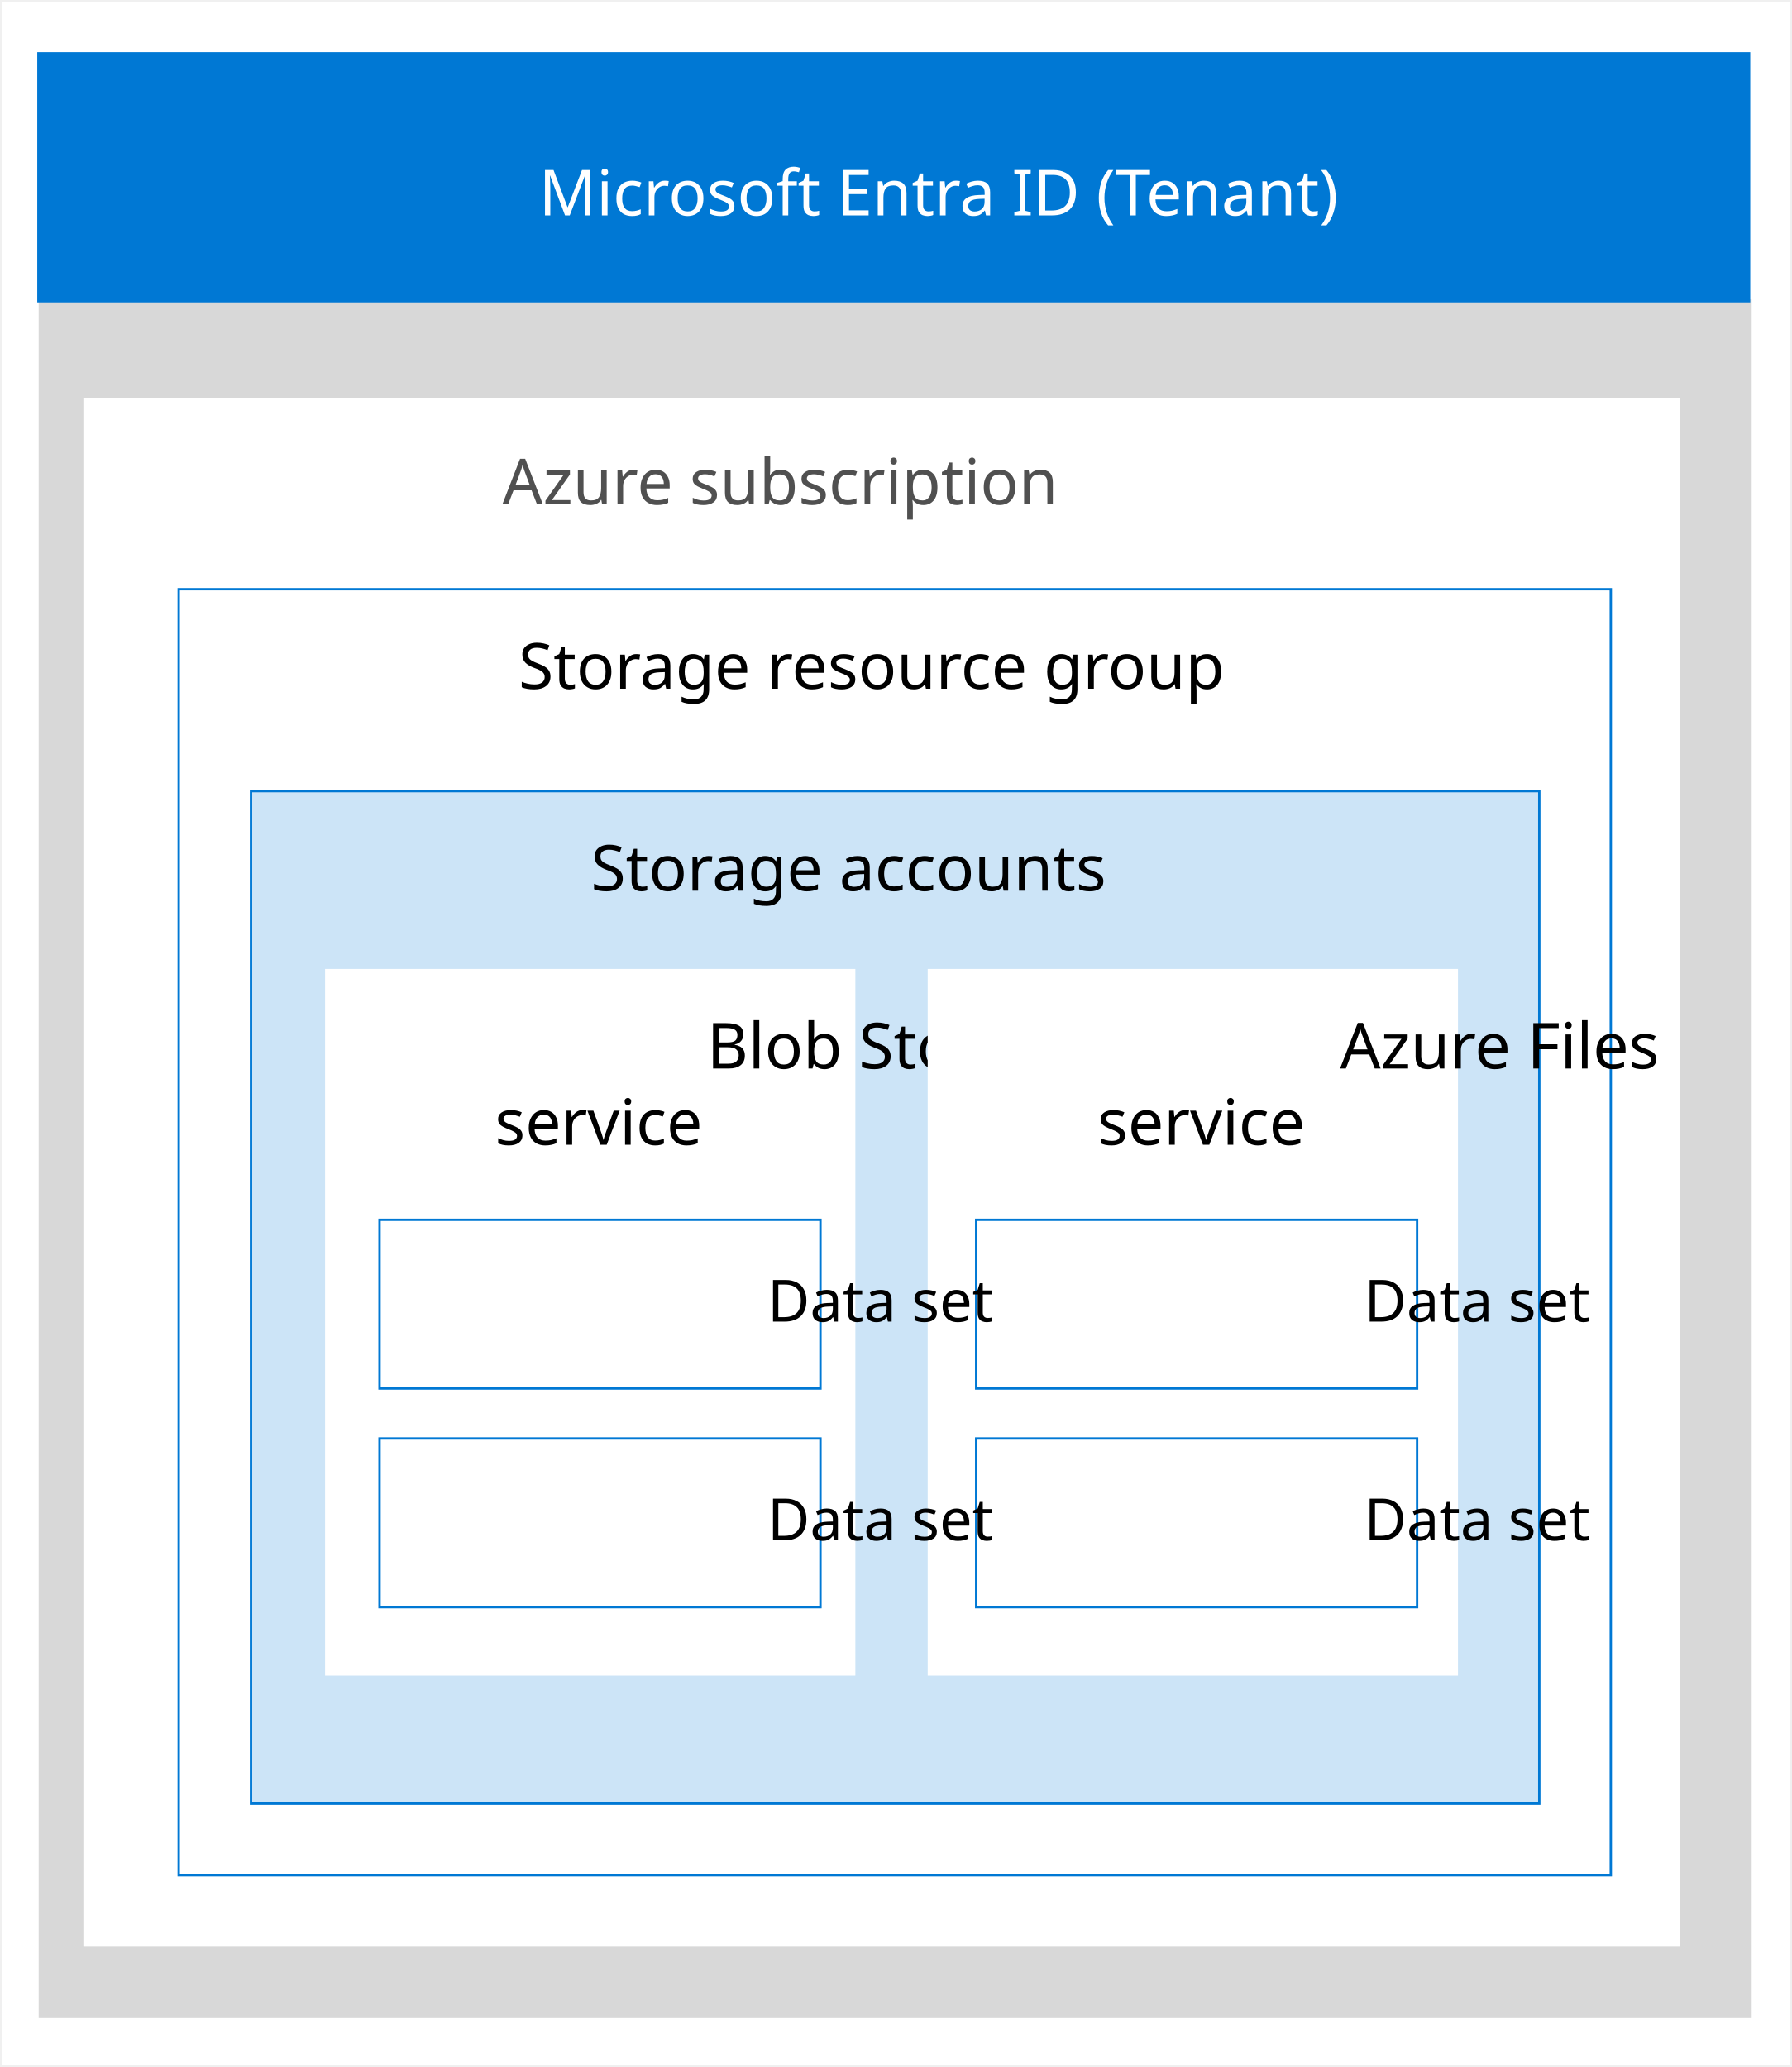
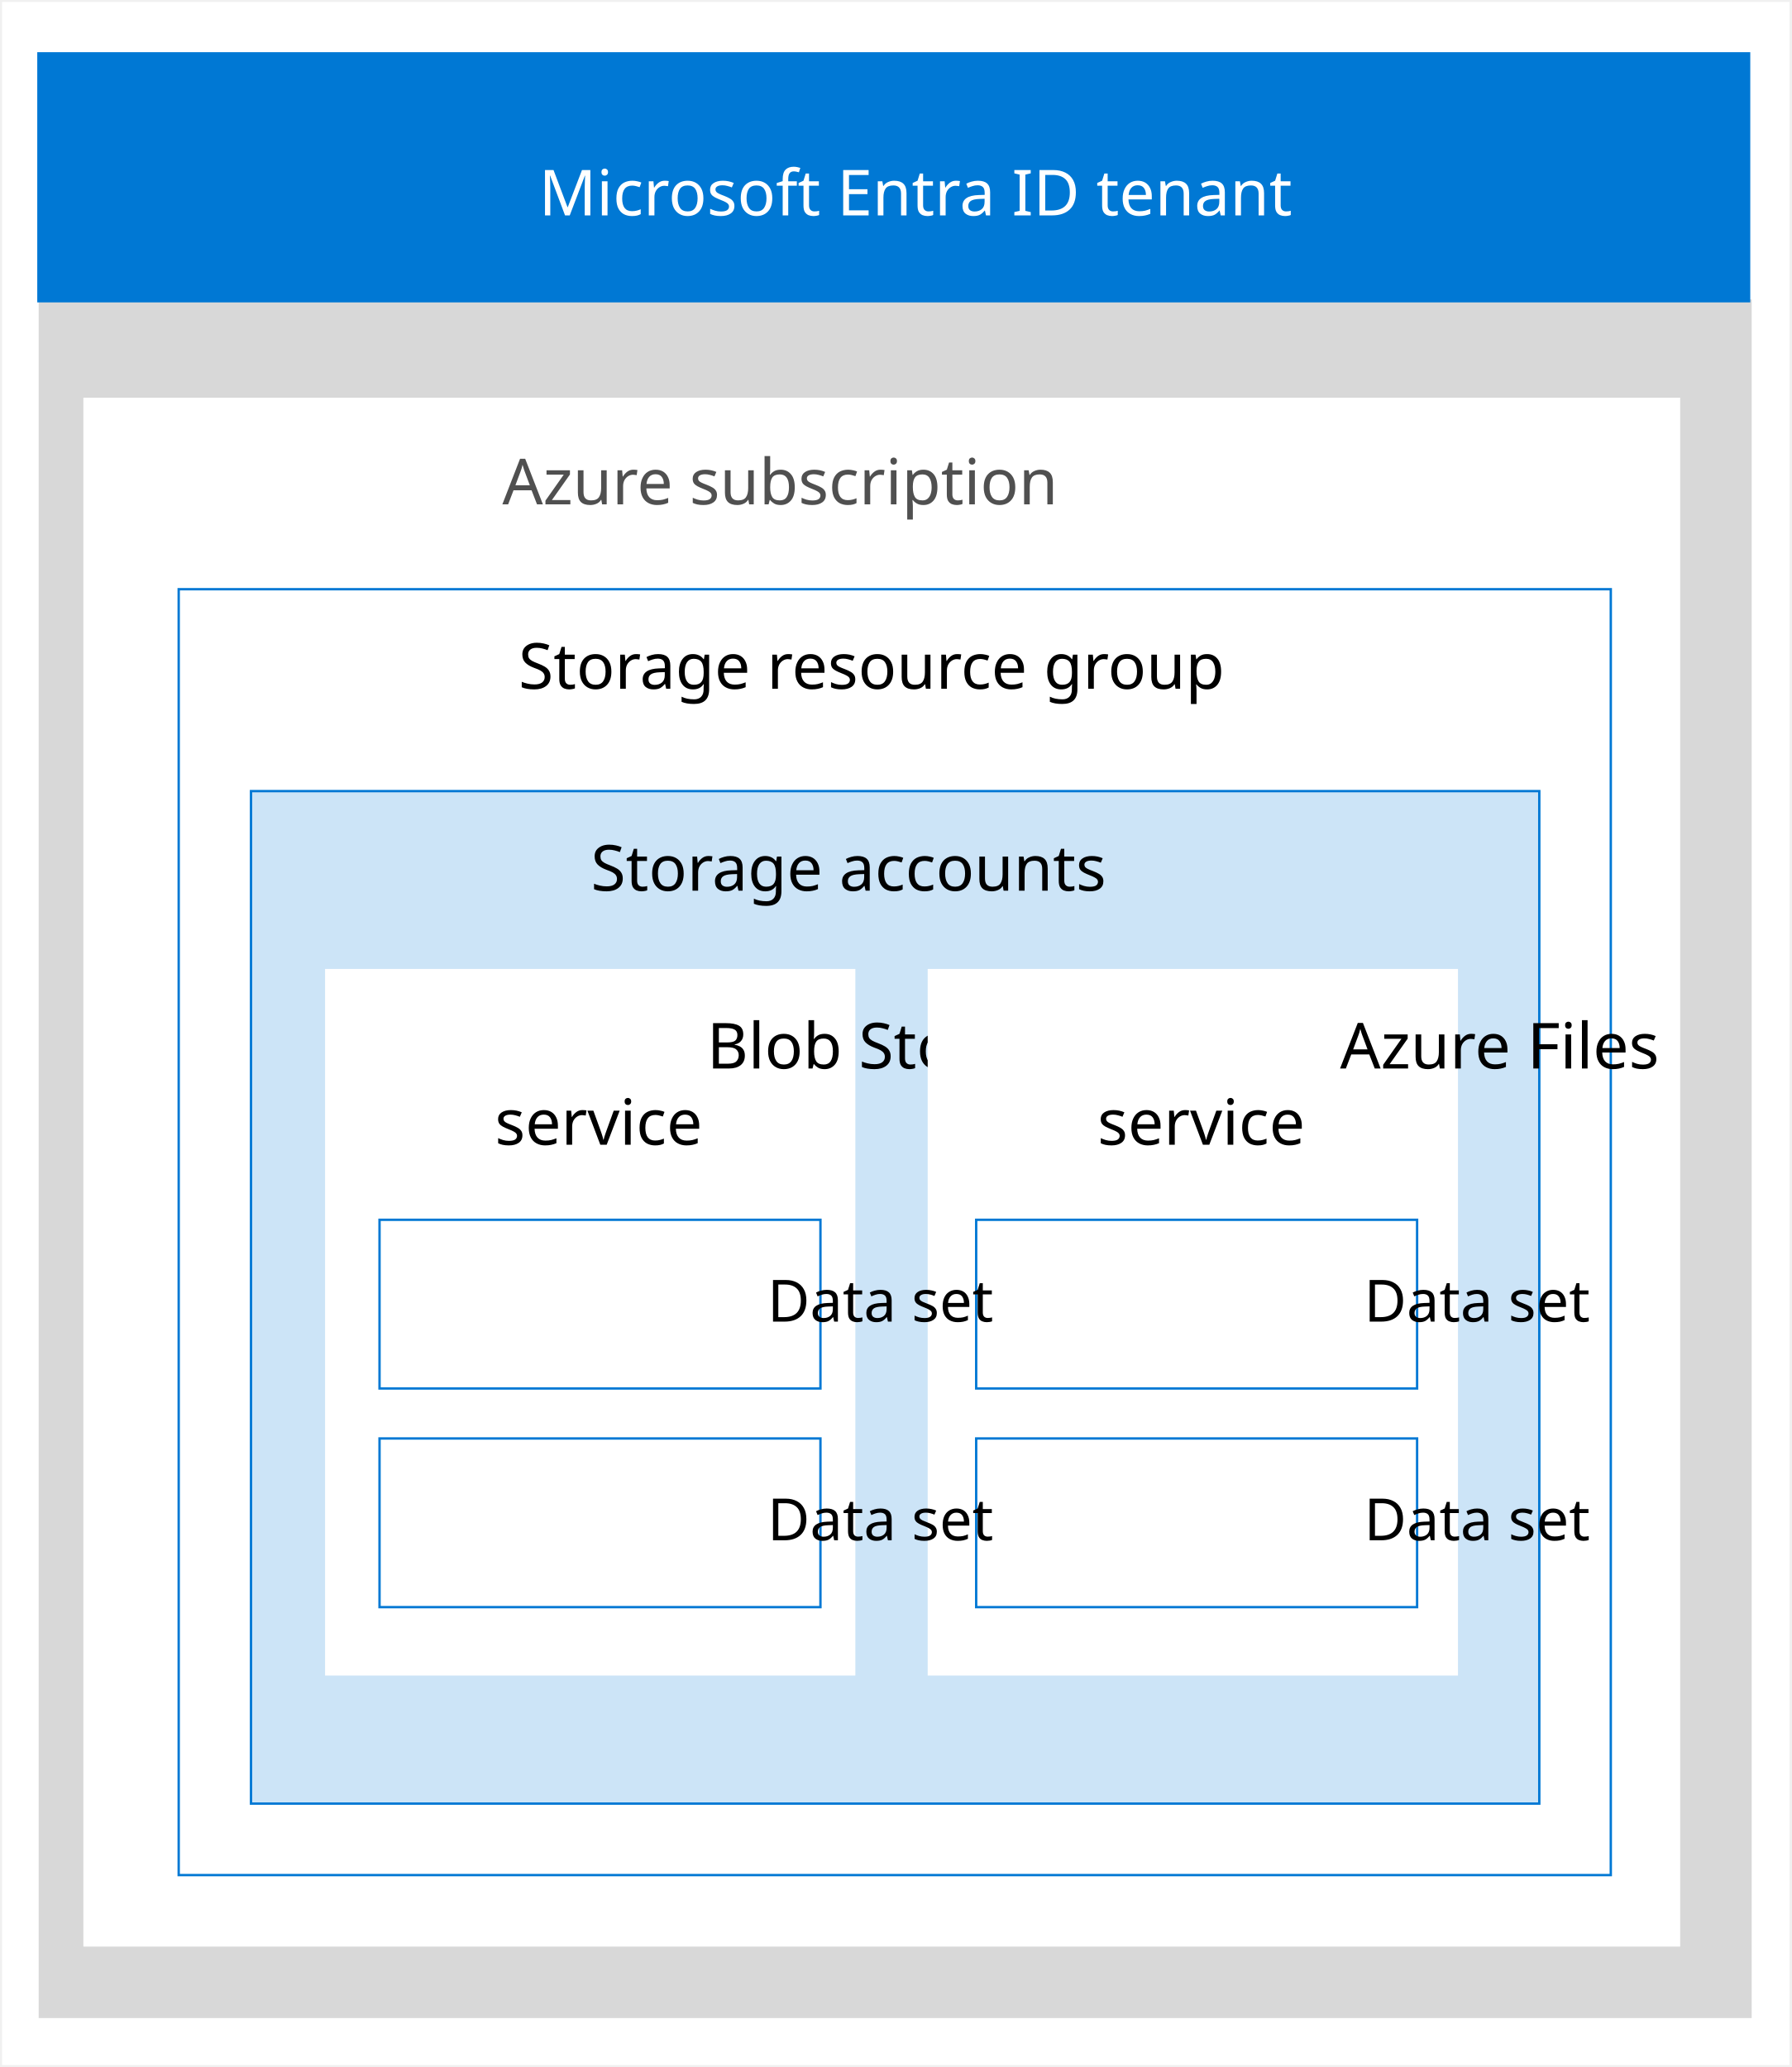
<svg xmlns="http://www.w3.org/2000/svg" xmlns:ns1="http://schemas.microsoft.com/visio/2003/SVGExtensions/" width="4.698in" height="5.421in" viewBox="0 0 338.25 390.346" xml:space="preserve" color-interpolation-filters="sRGB" class="st16">
  <ns1:documentProperties ns1:langID="1033" ns1:viewMarkup="false" />
  <style type="text/css">
	
		.st1 {fill:#ffffff;stroke:none;stroke-linecap:round;stroke-linejoin:round;stroke-width:0.75}
		.st2 {fill:#d8d8d8;stroke:none;stroke-linecap:round;stroke-linejoin:round;stroke-width:0.75}
		.st3 {fill:#0078d4;stroke:none;stroke-linecap:butt;stroke-width:0.448}
		.st4 {fill:none;stroke:none;stroke-linecap:round;stroke-linejoin:round;stroke-width:0.75}
		.st5 {fill:#ffffff;font-family:Segoe UI Semibold;font-size:1em}
		.st6 {fill:#ffffff;stroke:none;stroke-linecap:butt;stroke-width:0.448}
		.st7 {fill:none;stroke:none;stroke-linecap:butt;stroke-width:0.75}
		.st8 {fill:#505050;font-family:Segoe UI Semibold;font-size:1em}
		.st9 {fill:none;stroke:#0078d4;stroke-linecap:butt;stroke-width:0.448}
		.st10 {fill:#000000;font-family:Segoe UI Semibold;font-size:1em}
		.st11 {fill:#cce4f7;stroke:#0078d4;stroke-linecap:butt;stroke-width:0.448}
		.st12 {fill:#000000;font-family:Segoe UI;font-size:1em}
		.st13 {font-size:1em}
		.st14 {fill:#ffffff;stroke:#0078d4;stroke-linecap:butt;stroke-width:0.448}
		.st15 {fill:#000000;font-family:Segoe UI;font-size:0.917em}
		.st16 {fill:none;fill-rule:evenodd;font-size:12px;overflow:visible;stroke-linecap:square;stroke-miterlimit:3}
	
	</style>
  <g ns1:mID="0" ns1:index="1" ns1:groupContext="foregroundPage">
    <ns1:userDefs>
      <ns1:ud ns1:nameU="visNavType" ns1:val="VT0(1):26" />
    </ns1:userDefs>
    <ns1:pageProperties ns1:drawingScale="1" ns1:pageScale="1" ns1:drawingUnits="19" ns1:shadowOffsetX="9" ns1:shadowOffsetY="-9" />
    <ns1:layer ns1:name="symbols" ns1:index="0" />
    <g id="shape2055-1" ns1:mID="2055" ns1:groupContext="shape" transform="translate(0.375,-0.375)">
      <ns1:userDefs>
        <ns1:ud ns1:nameU="visNavOrder" ns1:val="VT0(453000):26" />
      </ns1:userDefs>
      <rect x="0" y="0.75" width="337.5" height="389.596" class="st1" />
    </g>
    <g id="shape1807-3" ns1:mID="1807" ns1:groupContext="shape" transform="translate(7.28544,-9.2412)">
      <ns1:userDefs>
        <ns1:ud ns1:nameU="visNavOrder" ns1:val="VT0(353000):26" />
      </ns1:userDefs>
      <rect x="0" y="65.783" width="323.437" height="324.562" class="st2" />
    </g>
    <g id="shape1808-5" ns1:mID="1808" ns1:groupContext="shape" ns1:layerMember="0" transform="translate(7.01785,-333.241)">
      <ns1:userDefs>
        <ns1:ud ns1:nameU="visNavOrder" ns1:prompt="" ns1:val="VT0(341000):26" />
      </ns1:userDefs>
      <rect x="0" y="343.096" width="323.437" height="47.25" class="st3" />
    </g>
    <g id="shape1809-7" ns1:mID="1809" ns1:groupContext="shape" transform="translate(13.4866,-348.543)">
      <ns1:userDefs>
        <ns1:ud ns1:nameU="visNavOrder" ns1:prompt="" ns1:val="VT0(342000):26" />
      </ns1:userDefs>
      <ns1:textBlock ns1:margins="rect(4,4,4,4)" />
      <ns1:textRect cx="90.281" cy="378.422" width="180.57" height="23.847" />
      <rect x="0" y="366.499" width="180.563" height="23.847" class="st4" />
      <text x="4" y="389.22" class="st5" ns1:langID="1033">
        <ns1:paragraph />
        <ns1:tabList />
-         <ns1:newlineChar />Microsoft Entra ID (Tenant)</text>
+         <ns1:newlineChar />Microsoft Entra ID tenant</text>
    </g>
    <g id="shape1810-10" ns1:mID="1810" ns1:groupContext="shape" ns1:layerMember="0" transform="translate(15.7229,-22.7412)">
      <ns1:userDefs>
        <ns1:ud ns1:nameU="visNavOrder" ns1:prompt="" ns1:val="VT0(343000):26" />
      </ns1:userDefs>
      <rect x="0" y="97.846" width="301.5" height="292.5" class="st6" />
    </g>
    <g id="shape1811-12" ns1:mID="1811" ns1:groupContext="shape" ns1:layerMember="0" transform="translate(38.6683,-291.624)">
      <ns1:userDefs>
        <ns1:ud ns1:nameU="visNavOrder" ns1:prompt="" ns1:val="VT0(344000):26" />
      </ns1:userDefs>
      <ns1:textBlock ns1:margins="rect(0,0,0,0)" />
      <ns1:textRect cx="79.875" cy="383.267" width="159.75" height="14.157" />
      <rect x="0" y="376.188" width="159.75" height="14.157" class="st7" />
      <text x="0" y="386.87" class="st8" ns1:langID="1033">
        <ns1:paragraph />
        <ns1:tabList />Azure subscription</text>
    </g>
    <g id="shape1812-15" ns1:mID="1812" ns1:groupContext="shape" ns1:layerMember="0" transform="translate(33.7229,-36.2412)">
      <ns1:userDefs>
        <ns1:ud ns1:nameU="visNavOrder" ns1:prompt="" ns1:val="VT0(345000):26" />
      </ns1:userDefs>
      <ns1:textBlock ns1:margins="rect(8,8,8,8)" ns1:verticalAlign="0" />
      <ns1:textRect cx="135.198" cy="268.929" width="270.4" height="242.833" />
      <rect x="0" y="147.513" width="270.397" height="242.833" class="st9" />
      <text x="8" y="166.31" class="st10" ns1:langID="1033">
        <ns1:paragraph />
        <ns1:tabList />Storage resource group</text>
    </g>
    <g id="shape1813-18" ns1:mID="1813" ns1:groupContext="shape" ns1:layerMember="0" transform="translate(47.3739,-49.7412)">
      <ns1:userDefs>
        <ns1:ud ns1:nameU="visNavOrder" ns1:prompt="" ns1:val="VT0(346000):26" />
      </ns1:userDefs>
      <ns1:textBlock ns1:margins="rect(8,8,8,8)" ns1:verticalAlign="0" />
      <ns1:textRect cx="121.623" cy="294.743" width="243.25" height="191.206" />
      <rect x="0" y="199.14" width="243.246" height="191.206" class="st11" />
      <text x="8" y="217.94" class="st10" ns1:langID="1033">
        <ns1:paragraph />
        <ns1:tabList />Storage accounts</text>
    </g>
    <g id="shape1814-21" ns1:mID="1814" ns1:groupContext="shape" ns1:layerMember="0" transform="translate(61.3605,-73.9287)">
      <ns1:userDefs>
        <ns1:ud ns1:nameU="visNavOrder" ns1:prompt="" ns1:val="VT0(347000):26" />
      </ns1:userDefs>
      <ns1:textBlock ns1:margins="rect(8,0,0,0)" ns1:verticalAlign="0" />
      <ns1:textRect cx="50.062" cy="323.628" width="100.13" height="133.436" />
      <rect x="0" y="256.91" width="100.125" height="133.436" class="st6" />
      <text x="15.94" y="275.71" class="st12" ns1:langID="1033">
        <ns1:paragraph ns1:horizAlign="1" />
        <ns1:tabList />Blob Storage <tspan x="32.06" dy="1.2em" class="st13">service</tspan>
      </text>
    </g>
    <g id="shape1815-25" ns1:mID="1815" ns1:groupContext="shape" ns1:layerMember="0" transform="translate(175.142,-73.9287)">
      <ns1:userDefs>
        <ns1:ud ns1:nameU="visNavOrder" ns1:prompt="" ns1:val="VT0(348000):26" />
      </ns1:userDefs>
      <ns1:textBlock ns1:margins="rect(8,0,0,0)" ns1:verticalAlign="0" />
      <ns1:textRect cx="50.062" cy="323.628" width="100.13" height="133.436" />
      <rect x="0" y="256.91" width="100.125" height="133.436" class="st6" />
      <text x="21.7" y="275.71" class="st12" ns1:langID="1033">
        <ns1:paragraph ns1:horizAlign="1" />
        <ns1:tabList />Azure Files <ns1:newlineChar />
        <tspan x="32.06" dy="1.2em" class="st13">service</tspan>
      </text>
    </g>
    <g id="shape1816-29" ns1:mID="1816" ns1:groupContext="shape" ns1:layerMember="0" transform="translate(184.298,-128.137)">
      <ns1:userDefs>
        <ns1:ud ns1:nameU="visNavOrder" ns1:prompt="" ns1:val="VT0(349000):26" />
      </ns1:userDefs>
      <ns1:textBlock ns1:margins="rect(0,0,0,0)" />
      <ns1:textRect cx="41.625" cy="374.419" width="83.25" height="31.854" />
      <rect x="0" y="358.491" width="83.25" height="31.854" class="st14" />
      <text x="21.73" y="377.72" class="st15" ns1:langID="1033">
        <ns1:paragraph ns1:horizAlign="1" />
        <ns1:tabList />Data set</text>
    </g>
    <g id="shape1817-32" ns1:mID="1817" ns1:groupContext="shape" ns1:layerMember="0" transform="translate(184.298,-86.8418)">
      <ns1:userDefs>
        <ns1:ud ns1:nameU="visNavOrder" ns1:prompt="" ns1:val="VT0(350000):26" />
      </ns1:userDefs>
      <ns1:textBlock ns1:margins="rect(0,0,0,0)" />
      <ns1:textRect cx="41.625" cy="374.419" width="83.25" height="31.854" />
      <rect x="0" y="358.491" width="83.25" height="31.854" class="st14" />
      <text x="21.73" y="377.72" class="st15" ns1:langID="1033">
        <ns1:paragraph ns1:horizAlign="1" />
        <ns1:tabList />Data set</text>
    </g>
    <g id="shape1818-35" ns1:mID="1818" ns1:groupContext="shape" ns1:layerMember="0" transform="translate(71.6418,-128.137)">
      <ns1:userDefs>
        <ns1:ud ns1:nameU="visNavOrder" ns1:prompt="" ns1:val="VT0(351000):26" />
      </ns1:userDefs>
      <ns1:textBlock ns1:margins="rect(0,0,0,0)" />
      <ns1:textRect cx="41.625" cy="374.419" width="83.25" height="31.854" />
      <rect x="0" y="358.491" width="83.25" height="31.854" class="st14" />
      <text x="21.73" y="377.72" class="st15" ns1:langID="1033">
        <ns1:paragraph ns1:horizAlign="1" />
        <ns1:tabList />Data set</text>
    </g>
    <g id="shape1819-38" ns1:mID="1819" ns1:groupContext="shape" ns1:layerMember="0" transform="translate(71.6418,-86.8418)">
      <ns1:userDefs>
        <ns1:ud ns1:nameU="visNavOrder" ns1:prompt="" ns1:val="VT0(352000):26" />
      </ns1:userDefs>
      <ns1:textBlock ns1:margins="rect(0,0,0,0)" />
      <ns1:textRect cx="41.625" cy="374.419" width="83.25" height="31.854" />
      <rect x="0" y="358.491" width="83.25" height="31.854" class="st14" />
      <text x="21.73" y="377.72" class="st15" ns1:langID="1033">
        <ns1:paragraph ns1:horizAlign="1" />
        <ns1:tabList />Data set</text>
    </g>
  </g>
</svg>
